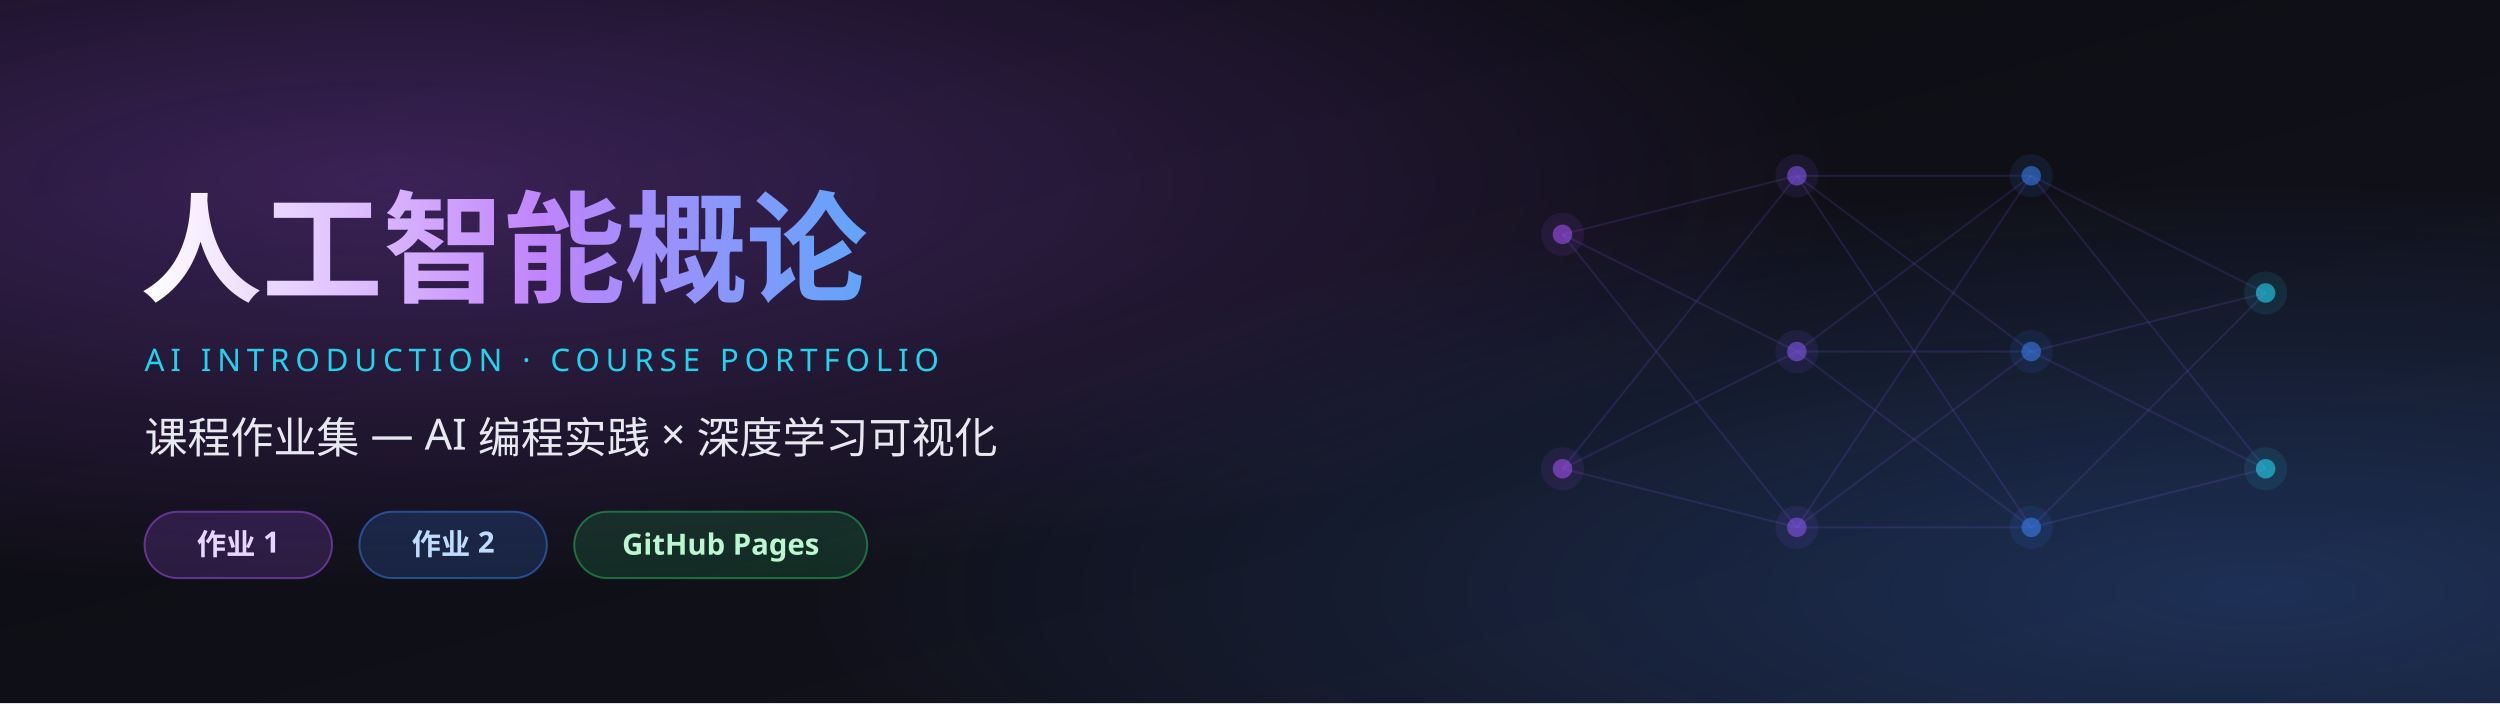
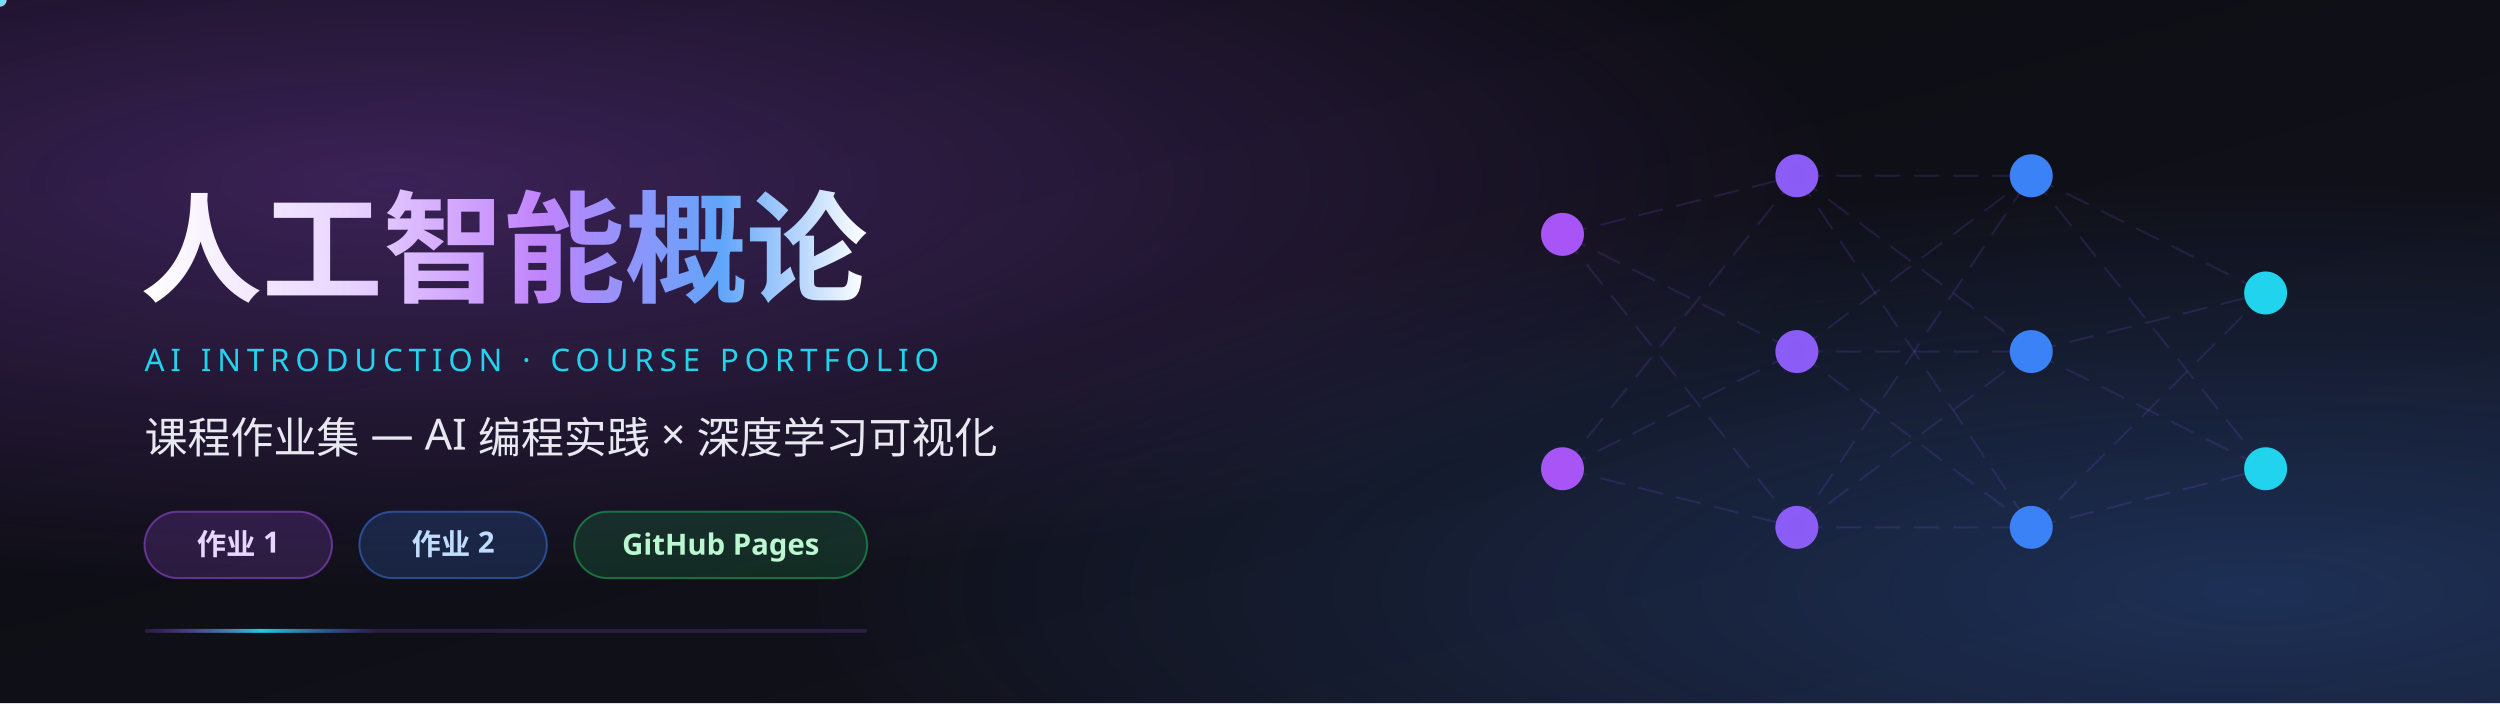
- <svg xmlns="http://www.w3.org/2000/svg" viewBox="0 0 1280 360" font-family="'PingFang SC','Microsoft YaHei','Noto Sans SC',sans-serif">
+ <svg xmlns="http://www.w3.org/2000/svg" xmlns:xlink="http://www.w3.org/1999/xlink" id="hw-banner" viewBox="0 0 1280 360" font-family="'PingFang SC','Microsoft YaHei','Noto Sans SC',sans-serif">
  <defs>
    <linearGradient id="bg" x1="0" y1="0" x2="1" y2="1">
      <stop offset="0" stop-color="#0a0a0f" />
      <stop offset="1" stop-color="#14141f" />
    </linearGradient>
    <radialGradient id="gP" cx="16%" cy="26%" r="58%">
      <stop offset="0" stop-color="#a855f7" stop-opacity="0.30" />
      <stop offset="1" stop-color="#a855f7" stop-opacity="0" />
    </radialGradient>
    <radialGradient id="gB" cx="90%" cy="84%" r="58%">
      <stop offset="0" stop-color="#3b82f6" stop-opacity="0.26" />
      <stop offset="1" stop-color="#3b82f6" stop-opacity="0" />
    </radialGradient>
-     <linearGradient id="ttl" x1="0" y1="0" x2="1" y2="0">
+     <linearGradient id="ttl" x1="0" y1="0" x2="1" y2="0" spreadMethod="reflect">
      <stop offset="0" stop-color="#ffffff" />
+       <stop offset="0.28" stop-color="#e9d5ff" />
      <stop offset="0.55" stop-color="#c084fc" />
-       <stop offset="1" stop-color="#60a5fa" />
+       <stop offset="0.8" stop-color="#60a5fa" />
+       <stop offset="1" stop-color="#ffffff" />
+       <animateTransform attributeName="gradientTransform" type="translate" values="-0.9 0;0.9 0;-0.9 0" dur="9s" repeatCount="indefinite" />
    </linearGradient>
+     <linearGradient id="scan" x1="0" y1="0" x2="1" y2="0">
+       <stop offset="0" stop-color="#a855f7" stop-opacity="0" />
+       <stop offset="0.45" stop-color="#c084fc" stop-opacity="0.34" />
+       <stop offset="0.72" stop-color="#22d3ee" stop-opacity="0.20" />
+       <stop offset="1" stop-color="#22d3ee" stop-opacity="0" />
+     </linearGradient>
+     <linearGradient id="rail" x1="0" y1="0" x2="1" y2="0">
+       <stop offset="0" stop-color="#a855f7" stop-opacity="0" />
+       <stop offset="0.5" stop-color="#22d3ee" stop-opacity="0.95" />
+       <stop offset="1" stop-color="#3b82f6" stop-opacity="0" />
+     </linearGradient>
+     <g id="edges" stroke="#8b5cf6" stroke-opacity="0.16" stroke-width="1">
+       <line x1="800" y1="120" x2="920" y2="90" />
+       <line x1="800" y1="120" x2="920" y2="180" />
+       <line x1="800" y1="120" x2="920" y2="270" />
+       <line x1="800" y1="240" x2="920" y2="90" />
+       <line x1="800" y1="240" x2="920" y2="180" />
+       <line x1="800" y1="240" x2="920" y2="270" />
+       <line x1="920" y1="90" x2="1040" y2="90" />
+       <line x1="920" y1="90" x2="1040" y2="180" />
+       <line x1="920" y1="90" x2="1040" y2="270" />
+       <line x1="920" y1="180" x2="1040" y2="90" />
+       <line x1="920" y1="180" x2="1040" y2="180" />
+       <line x1="920" y1="180" x2="1040" y2="270" />
+       <line x1="920" y1="270" x2="1040" y2="90" />
+       <line x1="920" y1="270" x2="1040" y2="180" />
+       <line x1="920" y1="270" x2="1040" y2="270" />
+       <line x1="1040" y1="90" x2="1160" y2="150" />
+       <line x1="1040" y1="90" x2="1160" y2="240" />
+       <line x1="1040" y1="180" x2="1160" y2="150" />
+       <line x1="1040" y1="180" x2="1160" y2="240" />
+       <line x1="1040" y1="270" x2="1160" y2="150" />
+       <line x1="1040" y1="270" x2="1160" y2="240" />
+     </g>
  </defs>
+   <style>
+     #hw-banner .glowA { animation: hwBreathA 7s ease-in-out infinite; }
+     #hw-banner .glowB { animation: hwBreathB 7s ease-in-out infinite; }
+     #hw-banner #edges line { stroke-dasharray: 13 7; animation: hwFlow 2.6s linear infinite; }
+     #hw-banner .halo { animation: hwPulse 2.8s ease-in-out infinite; }
+     #hw-banner .n2 { animation-delay: -0.9s; }
+     #hw-banner .n3 { animation-delay: -1.8s; }
+     #hw-banner .chip1 { animation: hwFloat 3.6s ease-in-out infinite; }
+     #hw-banner .chip2 { animation: hwFloat 3.6s ease-in-out -1.2s infinite; }
+     #hw-banner .chip3 { animation: hwFloat 3.6s ease-in-out -2.4s infinite; }
+     @keyframes hwBreathA { 0%,100% { opacity:.42 } 50% { opacity:1 } }
+     @keyframes hwBreathB { 0%,100% { opacity:1 } 50% { opacity:.40 } }
+     @keyframes hwFlow { from { stroke-dashoffset:0 } to { stroke-dashoffset:-40 } }
+     @keyframes hwPulse { 0%,100% { opacity:.18; } 50% { opacity:.85; } }
+     @keyframes hwFloat { 0%,100% { transform:translateY(0) } 50% { transform:translateY(-5px) } }
+   </style>
  <rect width="1280" height="360" fill="url(#bg)" />
-   <rect width="1280" height="360" fill="url(#gP)" />
-   <rect width="1280" height="360" fill="url(#gB)" />
-   <g stroke="#8b5cf6" stroke-opacity="0.16" stroke-width="1">
-     <line x1="800" y1="120" x2="920" y2="90" />
-     <line x1="800" y1="120" x2="920" y2="180" />
-     <line x1="800" y1="120" x2="920" y2="270" />
-     <line x1="800" y1="240" x2="920" y2="90" />
-     <line x1="800" y1="240" x2="920" y2="180" />
-     <line x1="800" y1="240" x2="920" y2="270" />
-     <line x1="920" y1="90" x2="1040" y2="90" />
-     <line x1="920" y1="90" x2="1040" y2="180" />
-     <line x1="920" y1="90" x2="1040" y2="270" />
-     <line x1="920" y1="180" x2="1040" y2="90" />
-     <line x1="920" y1="180" x2="1040" y2="180" />
-     <line x1="920" y1="180" x2="1040" y2="270" />
-     <line x1="920" y1="270" x2="1040" y2="90" />
-     <line x1="920" y1="270" x2="1040" y2="180" />
-     <line x1="920" y1="270" x2="1040" y2="270" />
-     <line x1="1040" y1="90" x2="1160" y2="150" />
-     <line x1="1040" y1="90" x2="1160" y2="240" />
-     <line x1="1040" y1="180" x2="1160" y2="150" />
-     <line x1="1040" y1="180" x2="1160" y2="240" />
-     <line x1="1040" y1="270" x2="1160" y2="150" />
-     <line x1="1040" y1="270" x2="1160" y2="240" />
+   <rect class="glowA" width="1280" height="360" fill="url(#gP)" />
+   <rect class="glowB" width="1280" height="360" fill="url(#gB)" />
+   <use xlink:href="#edges" href="#edges" />
+   <g>
+     <circle r="3.4" fill="#e9d5ff" opacity="0.9">
+       <animateMotion dur="4.6s" repeatCount="indefinite" path="M800 120 L920 90 L1040 180 L1160 240" />
+       <animate attributeName="opacity" values="0;1;1;0" dur="4.6s" repeatCount="indefinite" />
+     </circle>
+     <circle r="3" fill="#93c5fd" opacity="0.9">
+       <animateMotion dur="5.2s" begin="-1.7s" repeatCount="indefinite" path="M800 240 L920 270 L1040 90 L1160 150" />
+       <animate attributeName="opacity" values="0;1;1;0" dur="5.2s" begin="-1.7s" repeatCount="indefinite" />
+     </circle>
+     <circle r="2.6" fill="#67e8f9" opacity="0.9">
+       <animateMotion dur="4.1s" begin="-2.6s" repeatCount="indefinite" path="M800 120 L920 180 L1040 270 L1160 150" />
+       <animate attributeName="opacity" values="0;1;1;0" dur="4.1s" begin="-2.6s" repeatCount="indefinite" />
+     </circle>
  </g>
-   <g>
-     <circle cx="800" cy="120" r="11" fill="#a855f7" fill-opacity="0.10" />
+   <g id="nodes">
+     <circle class="halo n1" cx="800" cy="120" r="11" fill="#a855f7" />
    <circle cx="800" cy="120" r="5" fill="#a855f7" fill-opacity="0.55" />
-     <circle cx="800" cy="240" r="11" fill="#a855f7" fill-opacity="0.10" />
+     <circle class="halo n2" cx="800" cy="240" r="11" fill="#a855f7" />
    <circle cx="800" cy="240" r="5" fill="#a855f7" fill-opacity="0.55" />
-     <circle cx="920" cy="90" r="11" fill="#8b5cf6" fill-opacity="0.10" />
+     <circle class="halo n3" cx="920" cy="90" r="11" fill="#8b5cf6" />
    <circle cx="920" cy="90" r="5" fill="#8b5cf6" fill-opacity="0.55" />
-     <circle cx="920" cy="180" r="11" fill="#8b5cf6" fill-opacity="0.10" />
+     <circle class="halo n1" cx="920" cy="180" r="11" fill="#8b5cf6" />
    <circle cx="920" cy="180" r="5" fill="#8b5cf6" fill-opacity="0.55" />
-     <circle cx="920" cy="270" r="11" fill="#8b5cf6" fill-opacity="0.10" />
+     <circle class="halo n2" cx="920" cy="270" r="11" fill="#8b5cf6" />
    <circle cx="920" cy="270" r="5" fill="#8b5cf6" fill-opacity="0.55" />
-     <circle cx="1040" cy="90" r="11" fill="#3b82f6" fill-opacity="0.10" />
+     <circle class="halo n3" cx="1040" cy="90" r="11" fill="#3b82f6" />
    <circle cx="1040" cy="90" r="5" fill="#3b82f6" fill-opacity="0.55" />
-     <circle cx="1040" cy="180" r="11" fill="#3b82f6" fill-opacity="0.10" />
+     <circle class="halo n1" cx="1040" cy="180" r="11" fill="#3b82f6" />
    <circle cx="1040" cy="180" r="5" fill="#3b82f6" fill-opacity="0.55" />
-     <circle cx="1040" cy="270" r="11" fill="#3b82f6" fill-opacity="0.10" />
+     <circle class="halo n2" cx="1040" cy="270" r="11" fill="#3b82f6" />
    <circle cx="1040" cy="270" r="5" fill="#3b82f6" fill-opacity="0.55" />
-     <circle cx="1160" cy="150" r="11" fill="#22d3ee" fill-opacity="0.10" />
+     <circle class="halo n3" cx="1160" cy="150" r="11" fill="#22d3ee" />
    <circle cx="1160" cy="150" r="5" fill="#22d3ee" fill-opacity="0.6" />
-     <circle cx="1160" cy="240" r="11" fill="#22d3ee" fill-opacity="0.10" />
+     <circle class="halo n1" cx="1160" cy="240" r="11" fill="#22d3ee" />
    <circle cx="1160" cy="240" r="5" fill="#22d3ee" fill-opacity="0.6" />
  </g>
  <text x="72" y="150" font-size="62" font-weight="800" fill="url(#ttl)">人工智能概论</text>
  <text x="74" y="190" font-size="16" letter-spacing="3" fill="#22d3ee">AI INTRODUCTION · COURSE PORTFOLIO</text>
  <text x="74" y="232" font-size="22" fill="#e8e8f0">课程作业集 — AI 编程实践 × 深度学习可视化</text>
  <g font-size="15" font-weight="600">
-     <rect x="74" y="262" width="96" height="34" rx="17" fill="#a855f7" fill-opacity="0.18" stroke="#a855f7" stroke-opacity="0.5" />
-     <text x="122" y="284" fill="#e9d5ff" text-anchor="middle">作业 1</text>
-     <rect x="184" y="262" width="96" height="34" rx="17" fill="#3b82f6" fill-opacity="0.18" stroke="#3b82f6" stroke-opacity="0.5" />
-     <text x="232" y="284" fill="#bfdbfe" text-anchor="middle">作业 2</text>
-     <rect x="294" y="262" width="150" height="34" rx="17" fill="#22c55e" fill-opacity="0.16" stroke="#22c55e" stroke-opacity="0.5" />
-     <text x="369" y="284" fill="#bbf7d0" text-anchor="middle">GitHub Pages</text>
+     <g class="chip1">
+       <rect x="74" y="262" width="96" height="34" rx="17" fill="#a855f7" fill-opacity="0.18" stroke="#a855f7" stroke-opacity="0.5" />
+       <text x="122" y="284" fill="#e9d5ff" text-anchor="middle">作业 1</text>
+     </g>
+     <g class="chip2">
+       <rect x="184" y="262" width="96" height="34" rx="17" fill="#3b82f6" fill-opacity="0.18" stroke="#3b82f6" stroke-opacity="0.5" />
+       <text x="232" y="284" fill="#bfdbfe" text-anchor="middle">作业 2</text>
+     </g>
+     <g class="chip3">
+       <rect x="294" y="262" width="150" height="34" rx="17" fill="#22c55e" fill-opacity="0.16" stroke="#22c55e" stroke-opacity="0.5" />
+       <text x="369" y="284" fill="#bbf7d0" text-anchor="middle">GitHub Pages</text>
+     </g>
+   </g>
+   <rect x="74" y="322" width="370" height="2" rx="1" fill="#a855f7" fill-opacity="0.18" />
+   <rect x="74" y="322" width="120" height="2" rx="1" fill="url(#rail)">
+     <animate attributeName="x" values="74;324;74" dur="5.4s" repeatCount="indefinite" />
+   </rect>
+   <g transform="skewX(-10)">
+     <rect x="-320" y="0" width="300" height="360" fill="url(#scan)" opacity="0.75">
+       <animate attributeName="x" from="-320" to="1320" dur="6.8s" repeatCount="indefinite" />
+     </rect>
  </g>
</svg>
